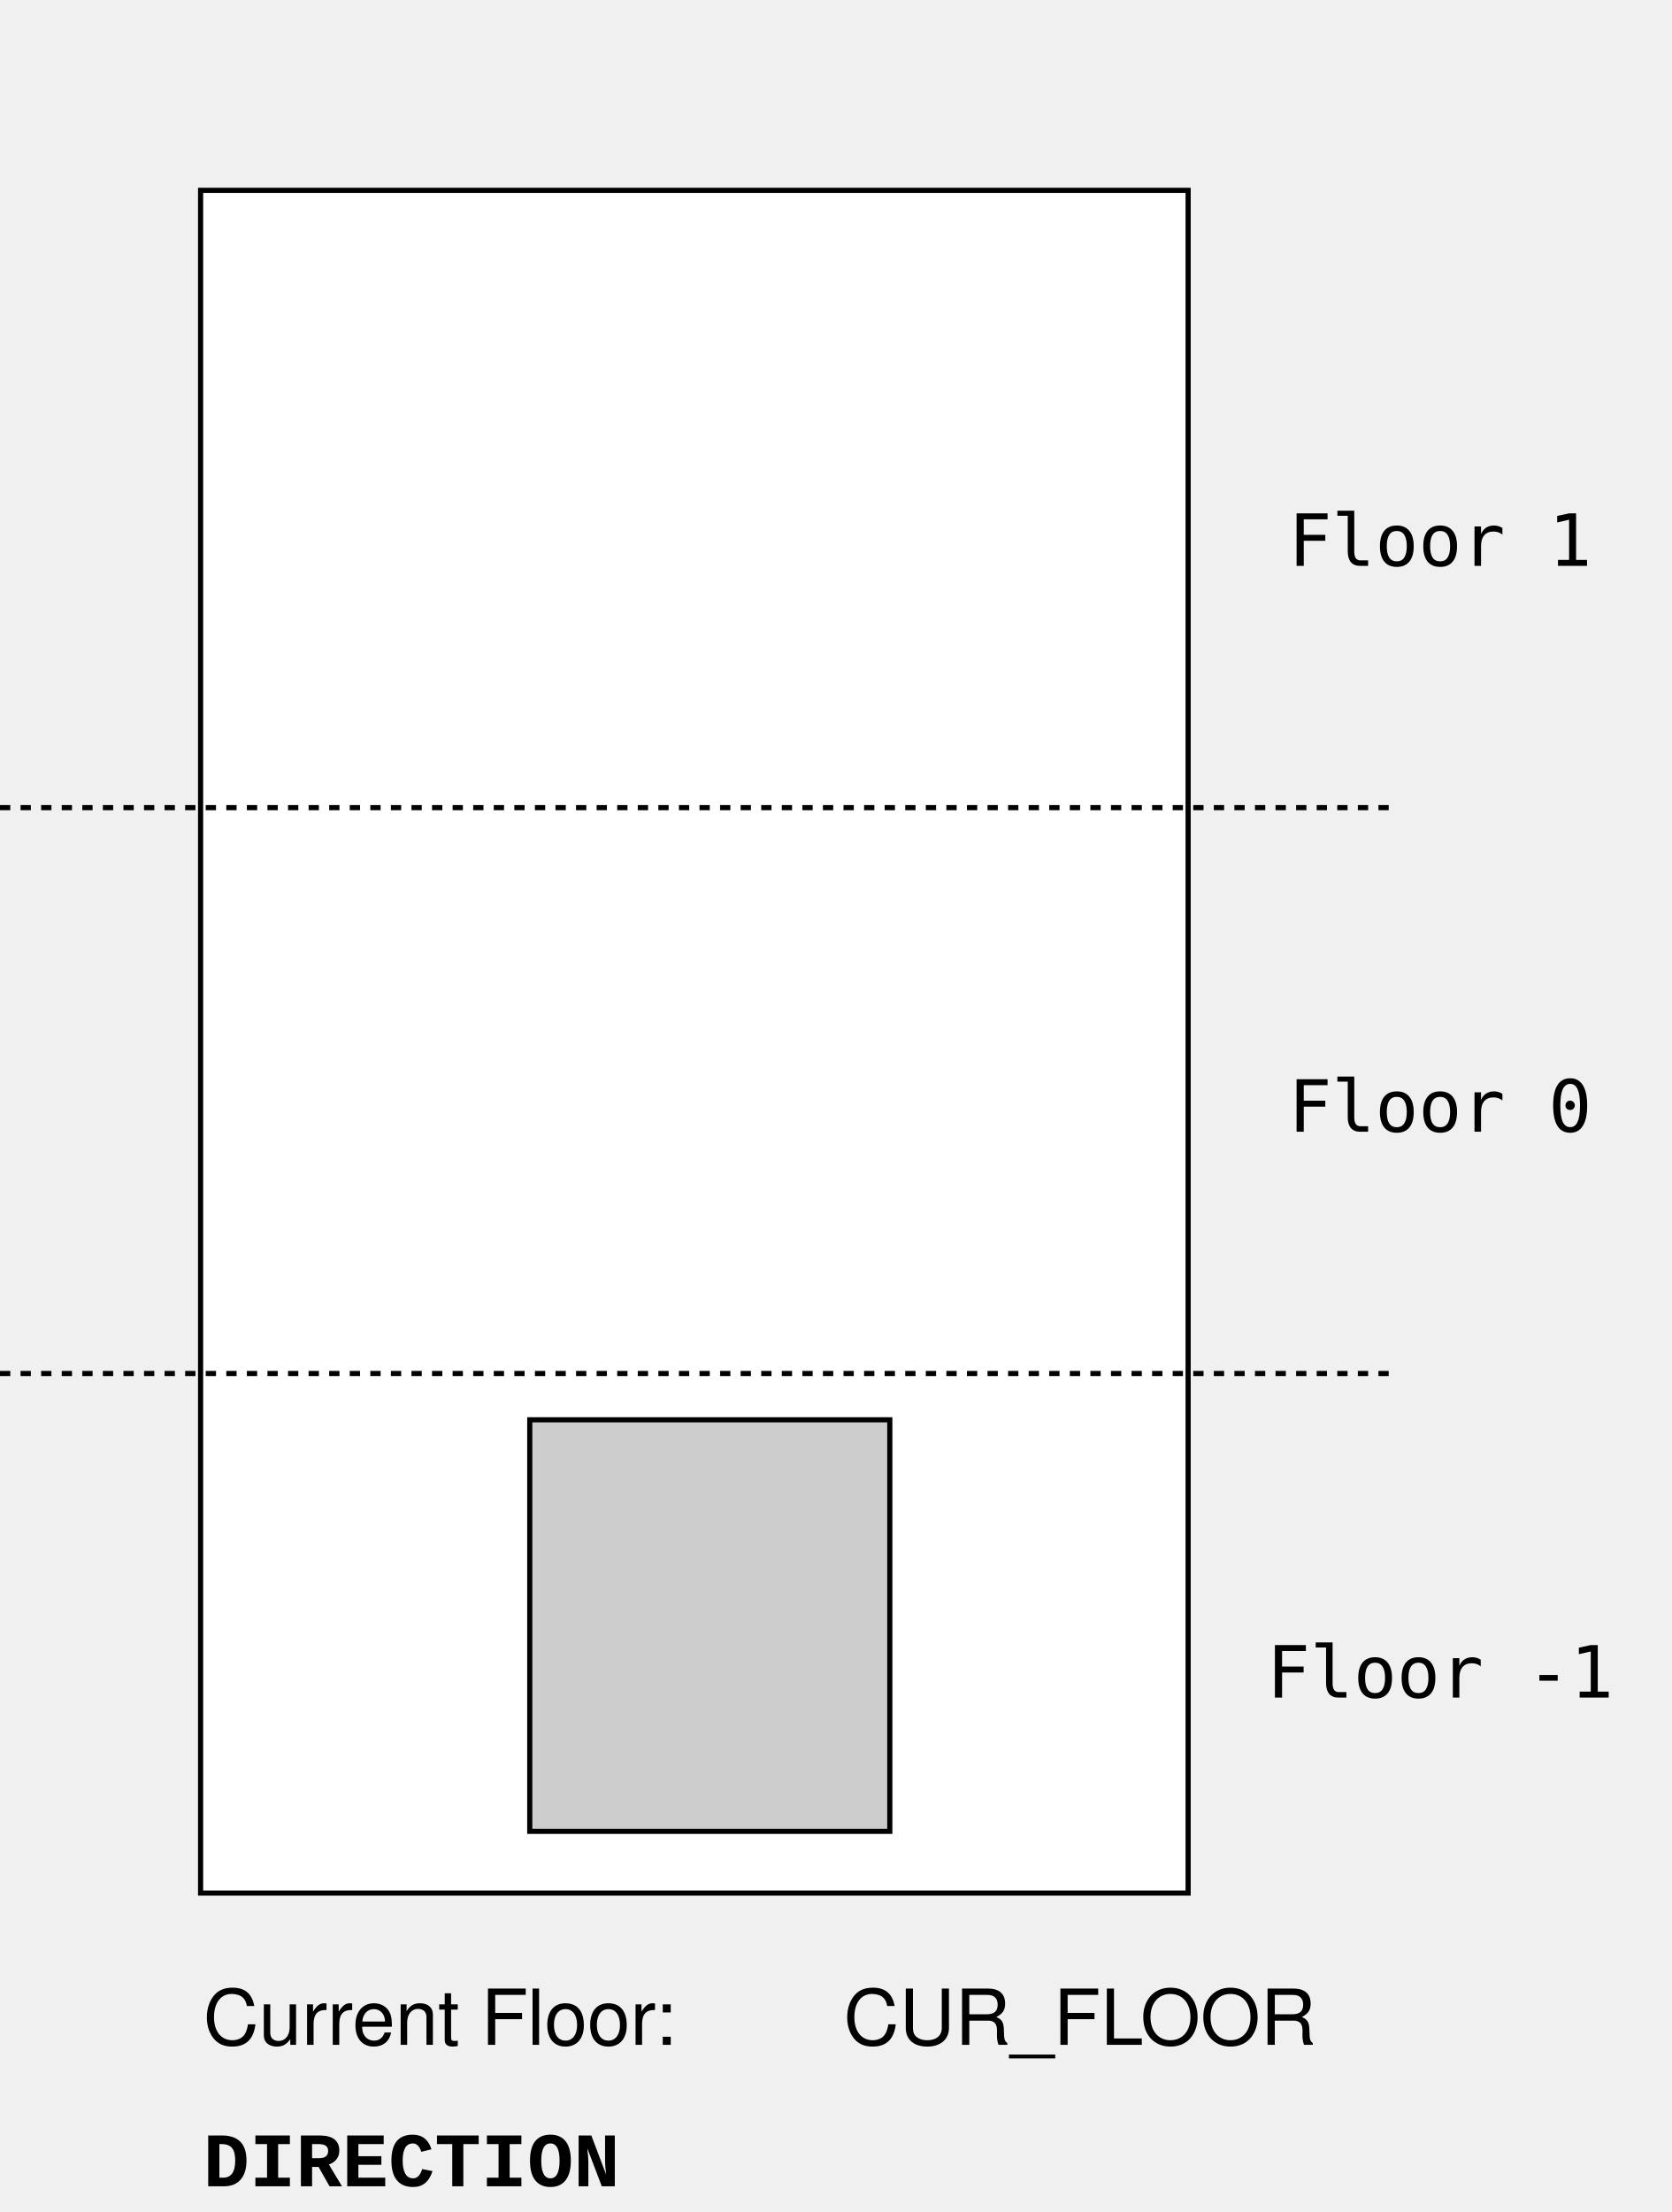
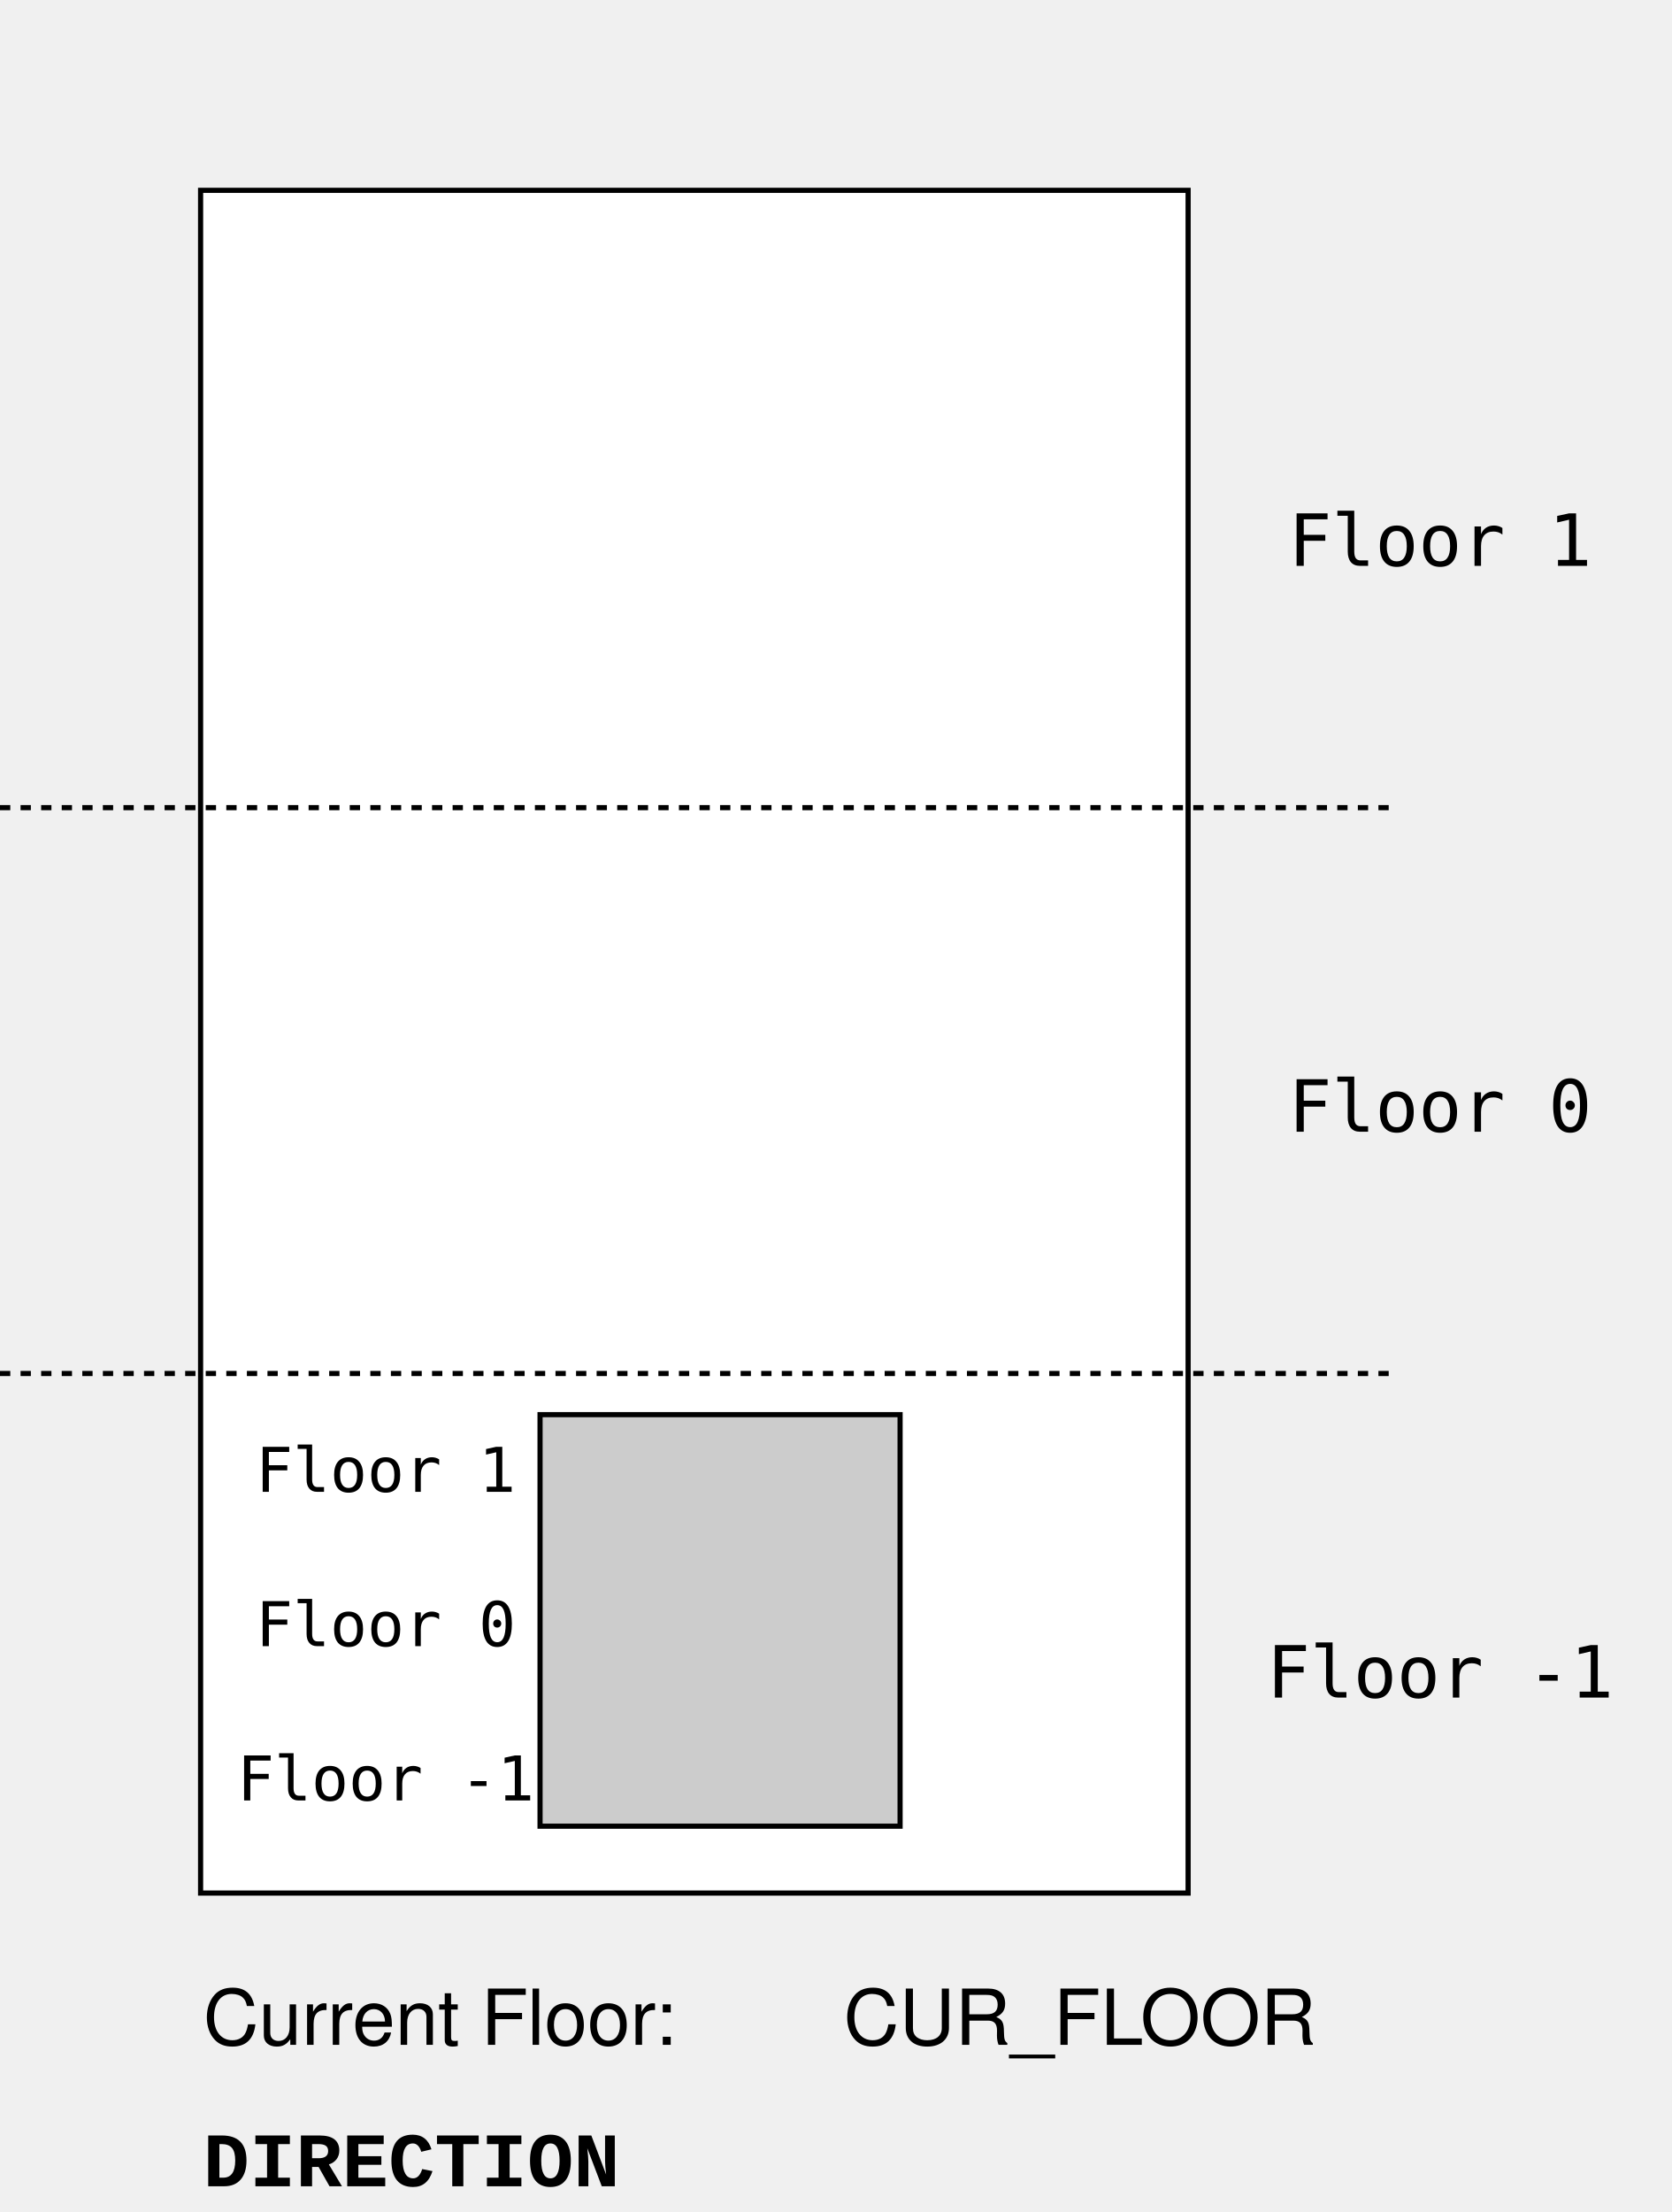
<svg xmlns="http://www.w3.org/2000/svg" width="325" height="430">
  <g>
    <rect fill="none" id="canvas_background" height="432" width="327" y="-1" x="-1" />
  </g>
  <g>
    <g id="lift">
      <rect fill="#ffffff" x="39" y="37" width="192" height="331" id="svg_1" stroke="#000000" />
      <line fill="none" stroke="#000000" stroke-dasharray="2,2" x1="0" y1="267" x2="270" y2="267" id="svg_2" />
      <line fill="none" stroke="#000000" stroke-dasharray="2,2" x1="0" y1="157" x2="270" y2="157" id="svg_4" />
-       <rect id="door" height="80" width="70" y="276" x="103" stroke="#000000" fill="#cccccc" />
+       <rect id="door" height="80" width="70" y="275" x="105" stroke="#000000" fill="#cccccc" />
+       <text fill="#000000" stroke="#000000" stroke-width="0" stroke-dasharray="2,2" x="75" y="290" font-size="12" font-family="Monospace" text-anchor="middle" xml:space="preserve" font-weight="normal" id="txt_floor1" data-floor_inside="1">Floor 1</text>
+       <text fill="#000000" stroke="#000000" stroke-width="0" stroke-dasharray="2,2" x="75" y="320" font-size="12" font-family="Monospace" text-anchor="middle" xml:space="preserve" font-weight="normal" id="txt_floor0" data-floor_inside="0">Floor 0</text>
+       <text fill="#000000" stroke="#000000" stroke-width="0" stroke-dasharray="2,2" x="75" y="350" font-size="12" font-family="Monospace" text-anchor="middle" xml:space="preserve" font-weight="normal" id="txt_floor-1" data-floor_inside="-1">Floor -1</text>
      <text fill="#000000" stroke="#000000" stroke-width="0" stroke-dasharray="2,2" x="280" y="110" font-size="14" font-family="Monospace" text-anchor="middle" xml:space="preserve" font-weight="normal" data-floor="1">Floor 1</text>
      <text fill="#000000" stroke="#000000" stroke-width="0" stroke-dasharray="2,2" x="280" y="220" font-size="14" font-family="Monospace" text-anchor="middle" xml:space="preserve" font-weight="normal" data-floor="0">Floor 0</text>
      <text fill="#000000" stroke="#000000" stroke-width="0" stroke-dasharray="2,2" x="280" y="330" font-size="14" font-family="Monospace" text-anchor="middle" xml:space="preserve" font-weight="normal" data-floor="-1">Floor -1</text>
      <text xml:space="preserve" text-anchor="left" font-family="Helvetica, Arial, sans-serif" font-size="15" id="txt_cur_floor" y="397.5" x="164" stroke-width="0" stroke="#000" fill="#000000">CUR_FLOOR</text>
      <text xml:space="preserve" text-anchor="left" font-family="Helvetica, Arial, sans-serif" font-size="15" id="svg_3" y="397.5" x="39.5" stroke-width="0" stroke="#000" fill="#000000">Current Floor:</text>
    </g>
    <text font-weight="bold" fill="#000000" stroke="#000000" stroke-width="0" font-family="'Courier New', Courier, monospace" xml:space="preserve" text-anchor="left" font-size="15px" id="txt_direction" y="425" x="39.5">DIRECTION</text>
  </g>
</svg>
